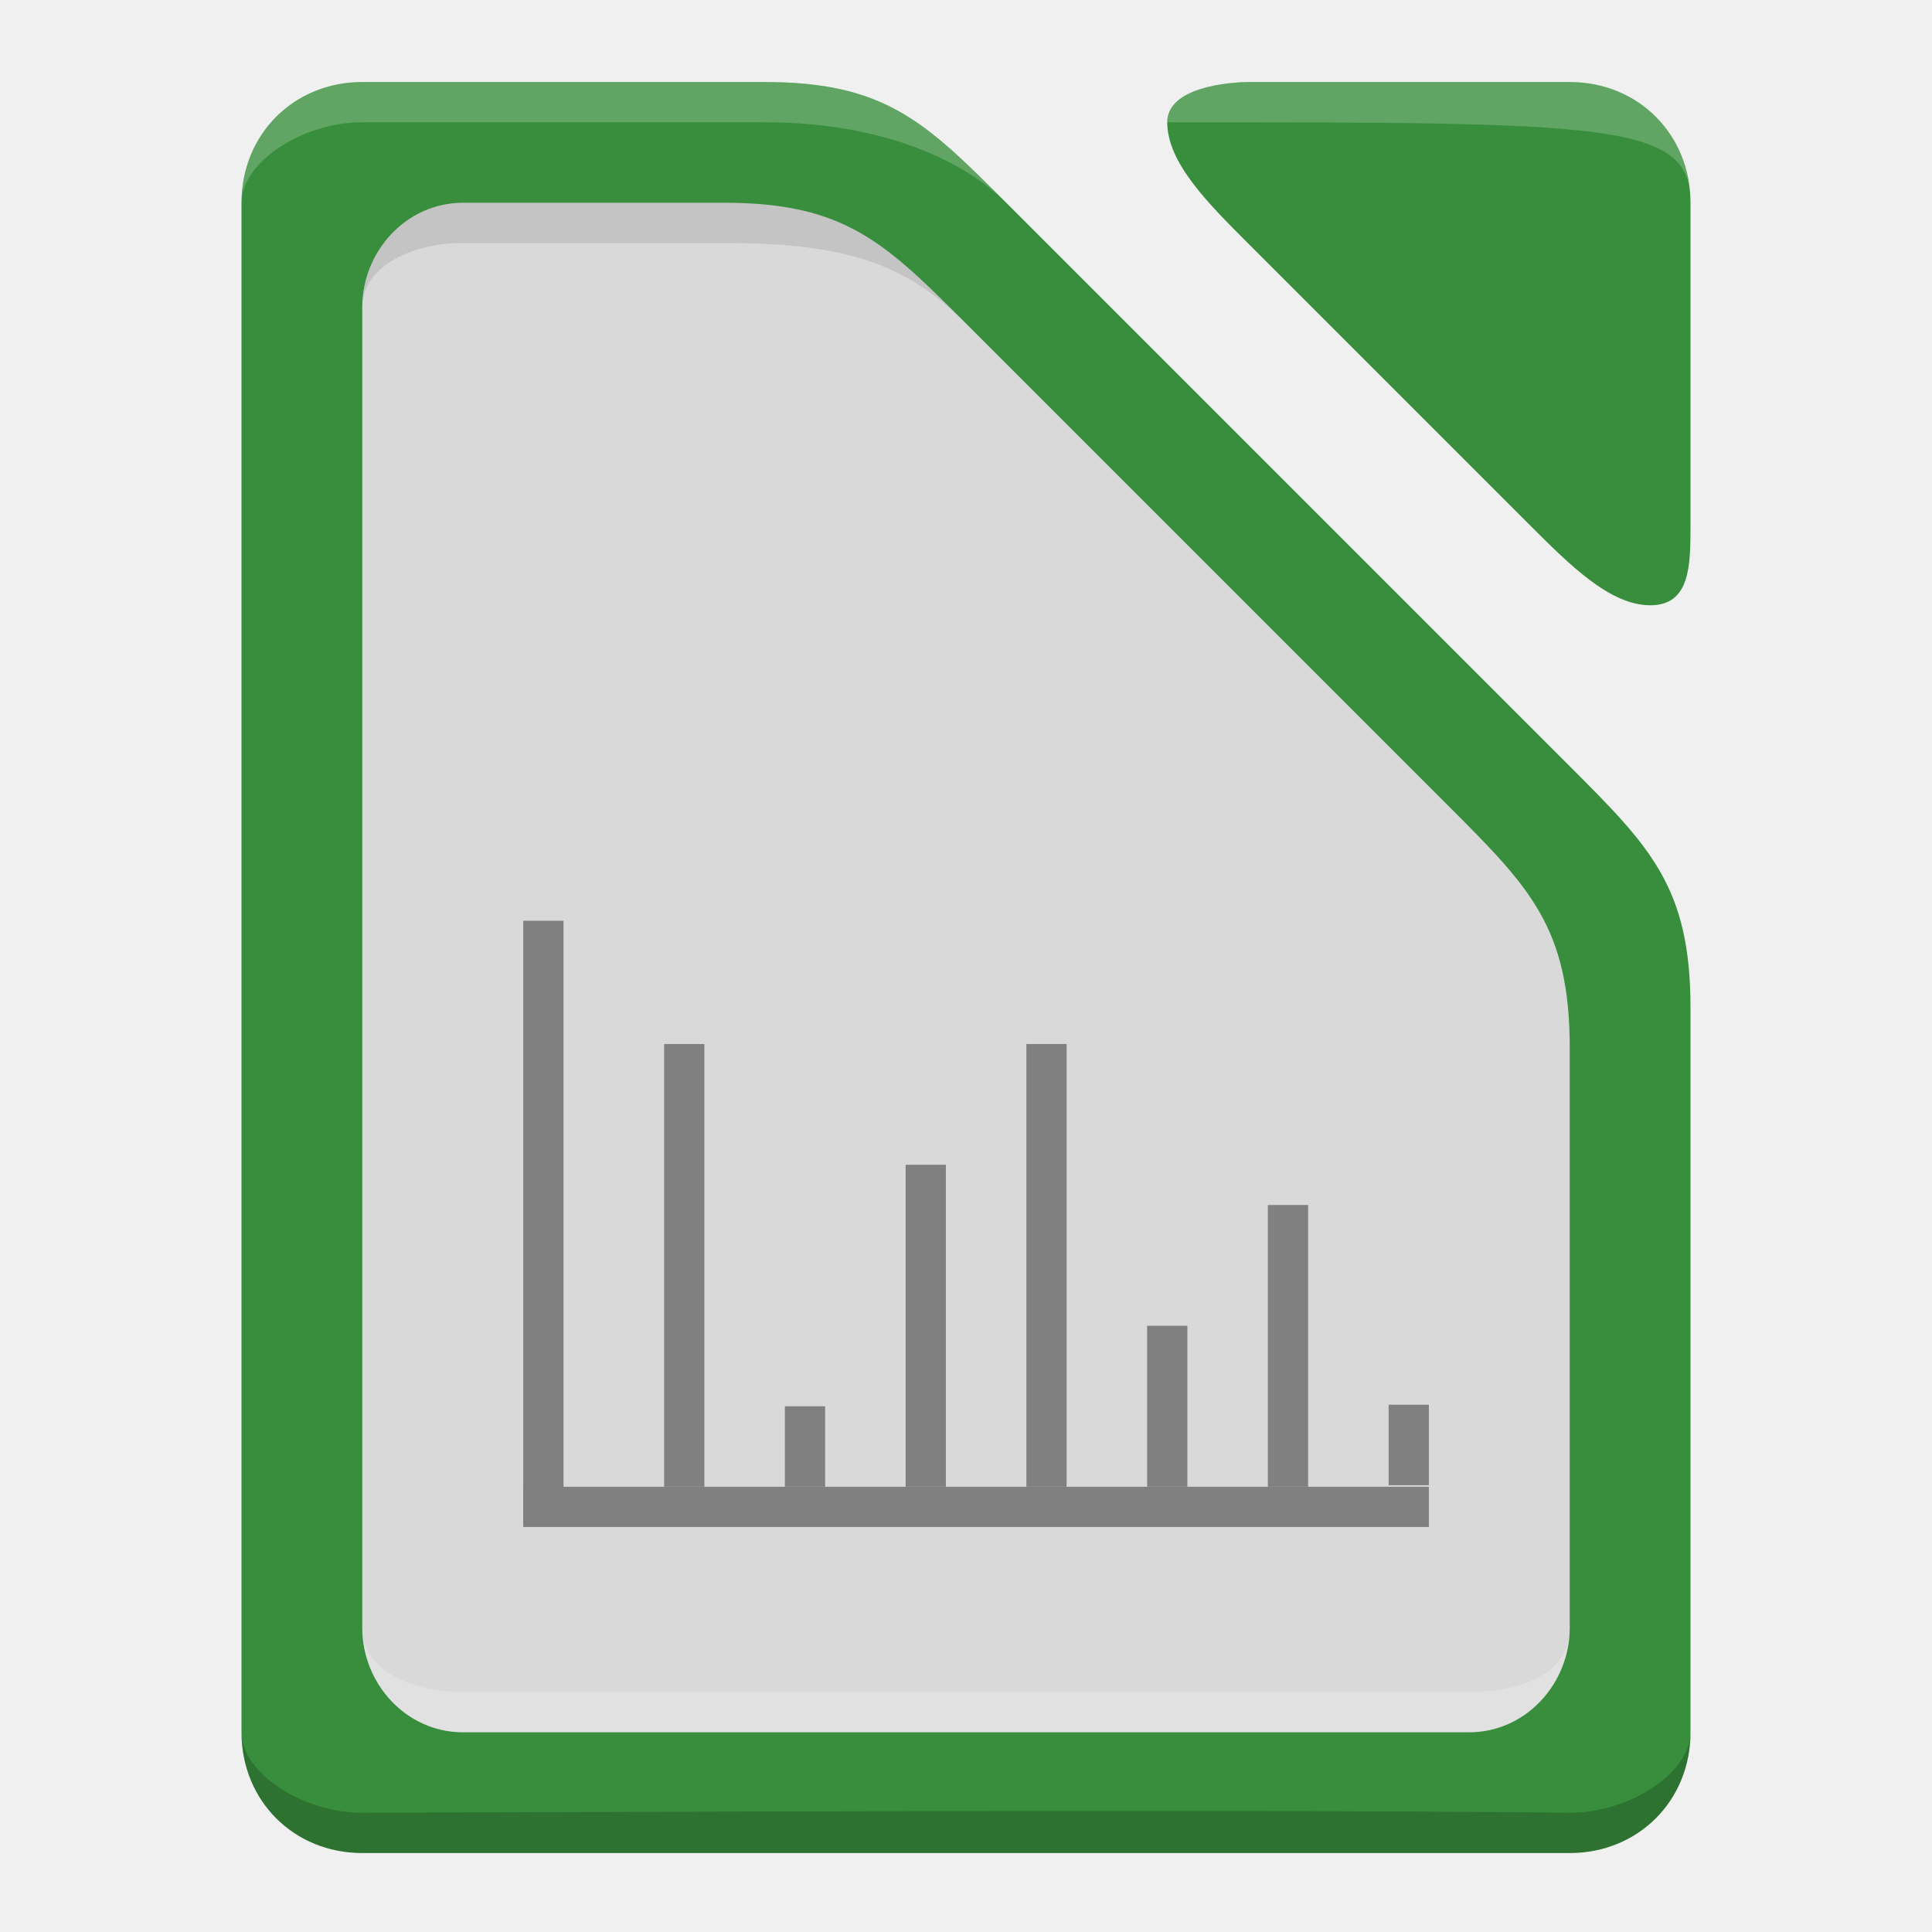
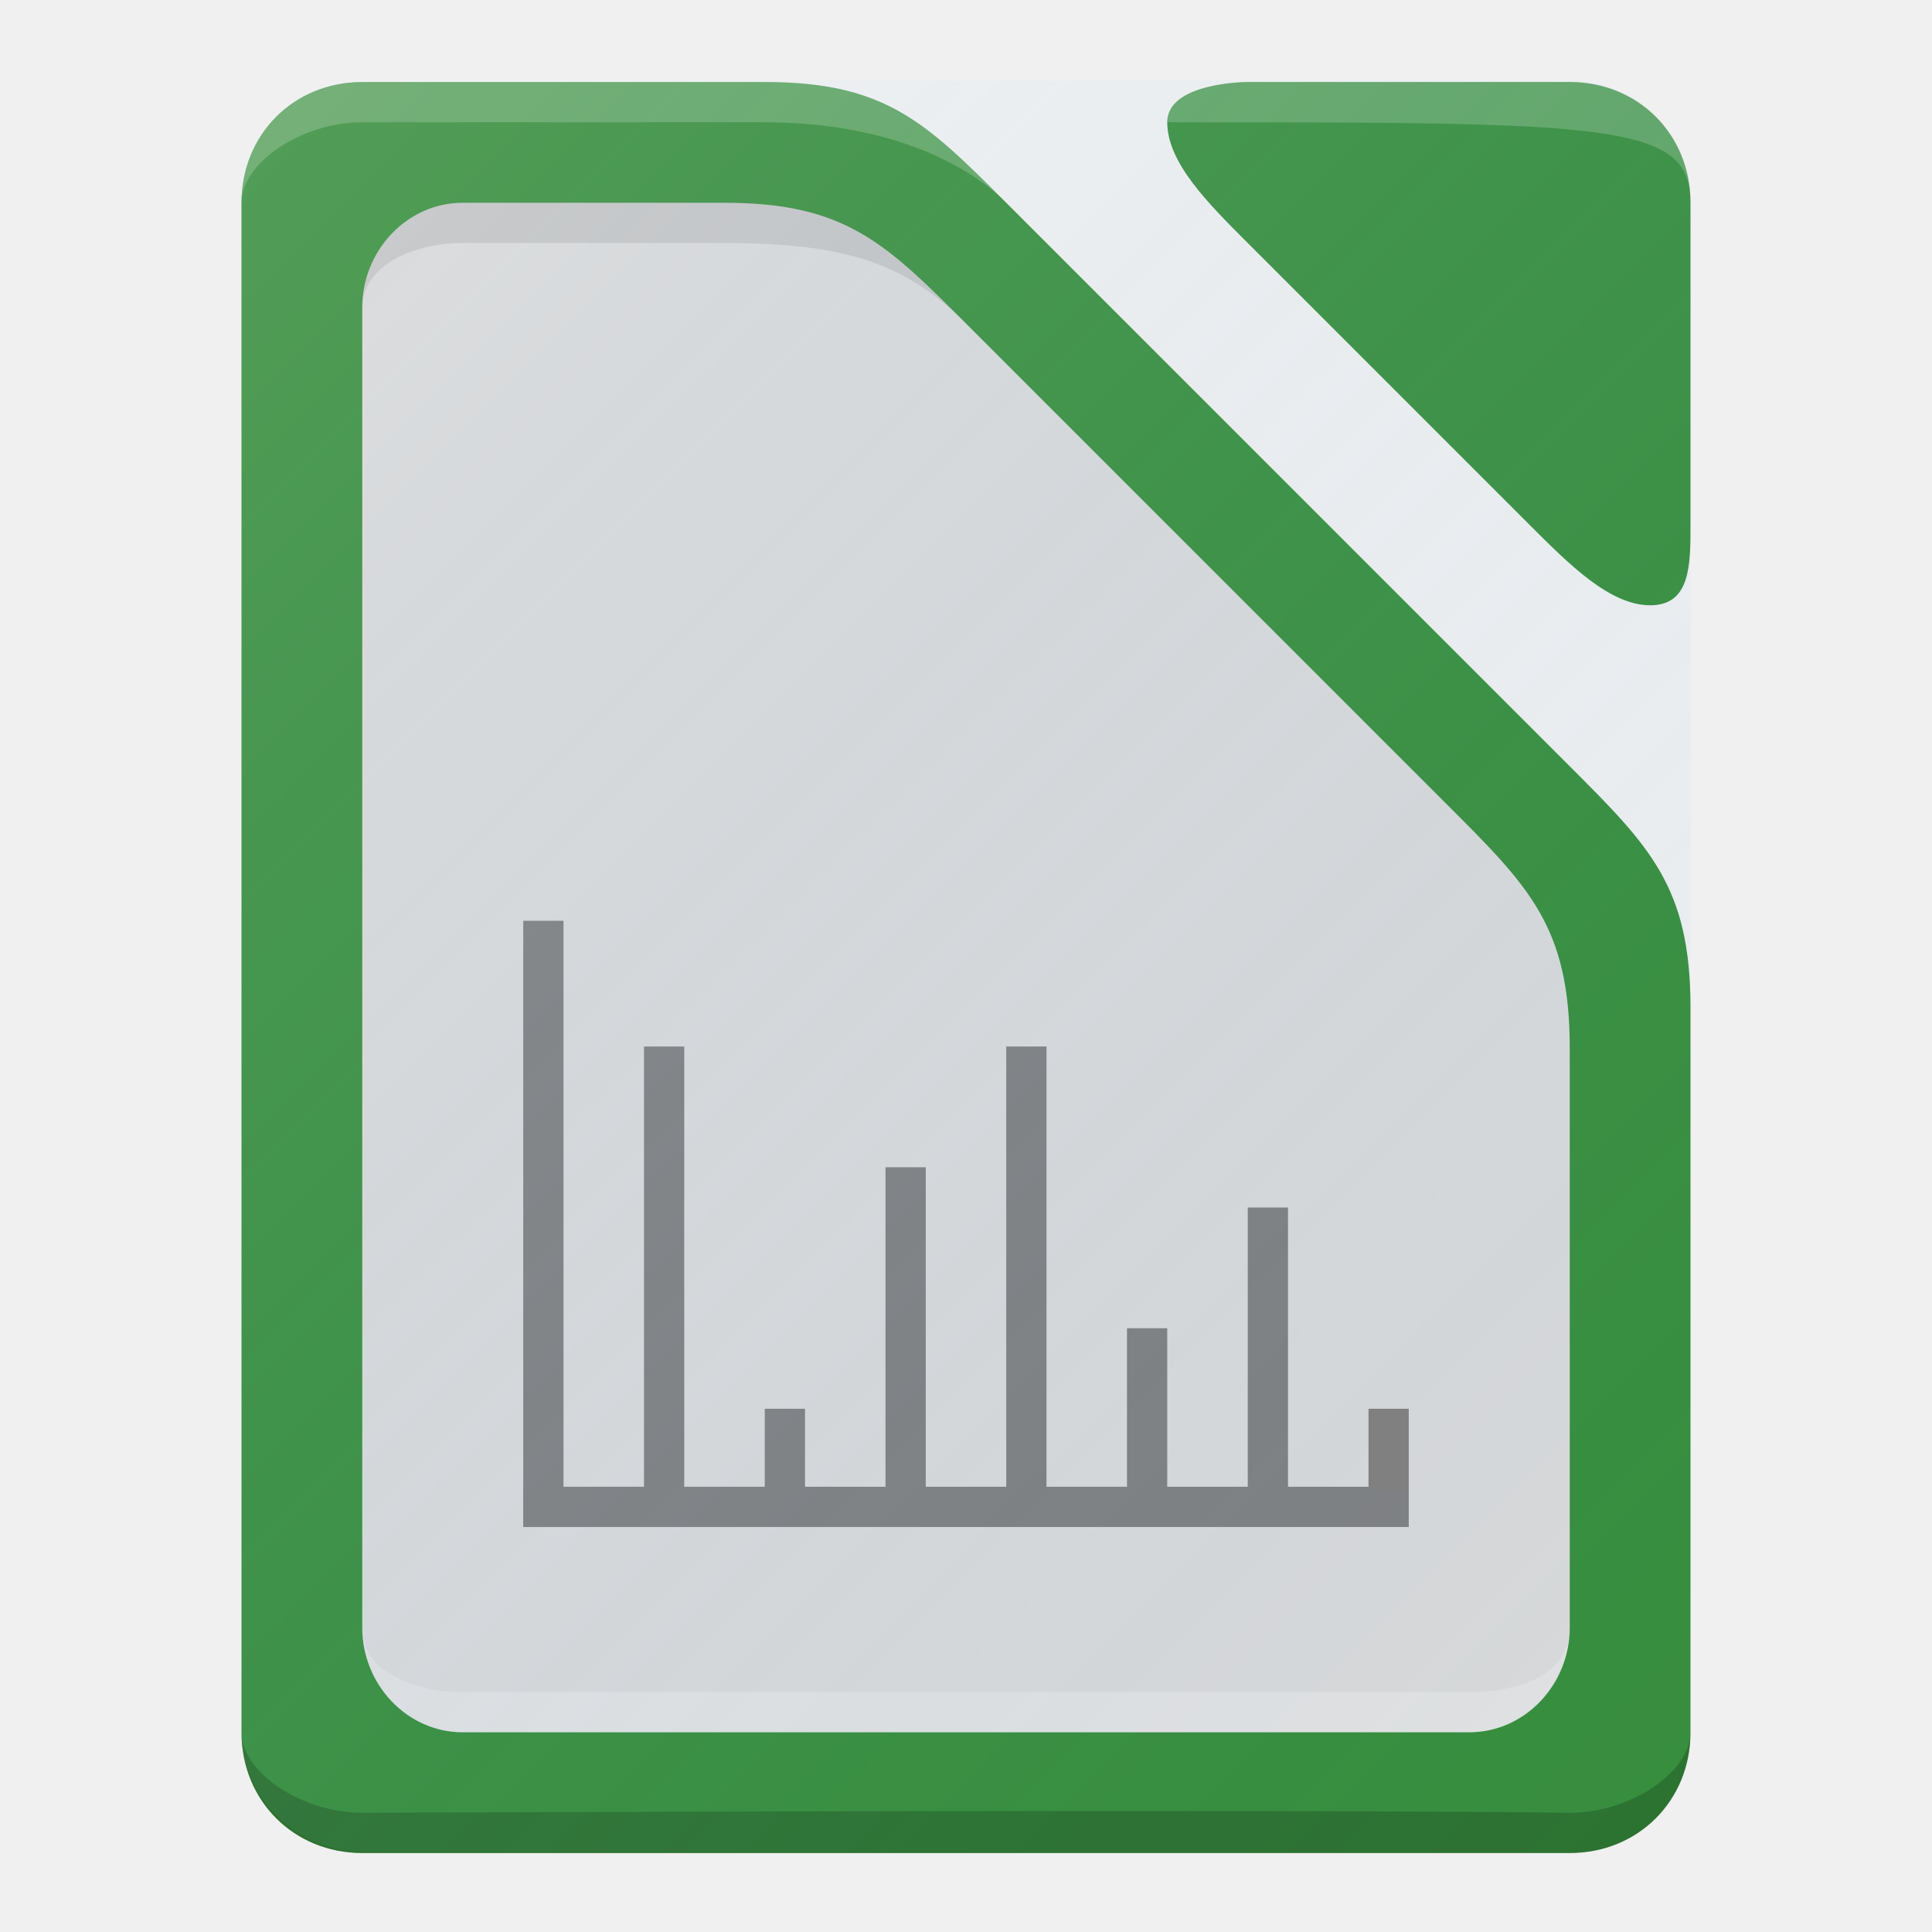
- <svg xmlns="http://www.w3.org/2000/svg" version="1.1" id="svg2" x="0px" y="0px" viewBox="0 0 48 48" enable-background="new 0 0 48 48" xml:space="preserve">
-   <defs>
- 	
- 	
- 		</defs>
+ <svg xmlns="http://www.w3.org/2000/svg" xmlns:xlink="http://www.w3.org/1999/xlink" version="1.1" id="svg2" x="0px" y="0px" viewBox="0 0 48 48" enable-background="new 0 0 48 48" xml:space="preserve">
+   <defs id="defs3">
+     <linearGradient xlink:href="#linearGradient4396" id="linearGradient4380" x1="-68" y1="1004.362" x2="-24" y2="1048.362" gradientUnits="userSpaceOnUse" gradientTransform="translate(70,2.000135)" />
+     <linearGradient id="linearGradient4396">
+       <stop style="stop-color:#ffffff;stop-opacity:0.149" offset="0" id="stop4376" />
+       <stop style="stop-color:#177ed5;stop-opacity:0" offset="1" id="stop4378" />
+     </linearGradient>
+   </defs>
  <g id="layer1" transform="translate(0,-1004.362)">
    <g id="g4370">
-       <path id="rect3362" fill="#388E3C" d="M29,1007.4c0,1,1,2,2,3c1,1,2.1,2.1,3,3c2,2,2.9,2.9,4,4c1,1,2,2,3,2s1-1,1-2v-8    c0-1.7-1.3-3-3-3h-8C31,1006.4,29,1006.4,29,1007.4z" />
-       <path id="rect3362-5" opacity="0.2" fill="#FFFFFF" enable-background="new    " d="    M29,1007.4c11,0,13,0,13,2c0-1.7-1.3-3-3-3h-8C31,1006.4,29,1006.4,29,1007.4z" />
+       <path id="rect3362" d="M29,1007.4c0,1,1,2,2,3c1,1,2.1,2.1,3,3c2,2,2.9,2.9,4,4c1,1,2,2,3,2s1-1,1-2v-8    c0-1.7-1.3-3-3-3h-8C31,1006.4,29,1006.4,29,1007.4z" fill="#388E3C" />
+       <path id="rect3362-5" enable-background="new    " d="    M29,1007.4c11,0,13,0,13,2c0-1.7-1.3-3-3-3h-8C31,1006.4,29,1006.4,29,1007.4z" fill="#FFFFFF" opacity="0.2" />
    </g>
    <g id="g4365">
-       <path id="path3371" fill="#388E3C" d="M9,1006.4c-1.7,0-3,1.3-3,3v38c0,1.7,1.3,3,3,3h30c1.7,0,3-1.3,3-3v-18c0-3-1-4-3-6l-14-14    c-2-2-3-3-6-3H9z" />
-       <path id="path3371-64" opacity="0.2" fill="#FFFFFF" enable-background="new    " d="    M9,1006.4c-1.7,0-3,1.3-3,3c0-1,1.5-2,3-2c0,0,6.7,0,10,0c3,0,5,1,6,2c-2-2-3-3-6-3H9z" />
-       <path id="path3371-0" opacity="0.2" enable-background="new    " d="    M6,1047.4c0,1.7,1.3,3,3,3h30c1.7,0,3-1.3,3-3c0,1-1.5,2-3,2c-7.9-0.1-28.8,0-30,0C7.5,1049.4,6,1048.4,6,1047.4z" />
+       <path id="path3371" d="M9,1006.4c-1.7,0-3,1.3-3,3v38c0,1.7,1.3,3,3,3h30c1.7,0,3-1.3,3-3v-18c0-3-1-4-3-6l-14-14    c-2-2-3-3-6-3H9z" fill="#388E3C" />
+       <path id="path3371-64" enable-background="new    " d="    M9,1006.4c-1.7,0-3,1.3-3,3c0-1,1.5-2,3-2c0,0,6.7,0,10,0c3,0,5,1,6,2c-2-2-3-3-6-3H9z" fill="#FFFFFF" opacity="0.2" />
+       <path id="path3371-0" enable-background="new    " d="    M6,1047.4c0,1.7,1.3,3,3,3h30c1.7,0,3-1.3,3-3c0,1-1.5,2-3,2c-7.9-0.1-28.8,0-30,0C7.5,1049.4,6,1048.4,6,1047.4z" opacity="0.2" />
    </g>
    <g id="g4360">
-       <path id="path3371-6" fill="#D9D9D9" d="M11.5,1009.4    c-1.4,0-2.5,1.2-2.5,2.6v32.8c0,1.4,1.1,2.6,2.5,2.6h25c1.4,0,2.5-1.2,2.5-2.6v-14.4c0-3-1-4-3-6l-12-12c-2-2-3-3-6-3H11.5z" />
-       <path id="path3371-6-5" opacity="0.1" enable-background="new    " d="    M11.5,1009.4c-1.4,0-2.5,1.2-2.5,2.6c0-1,1.2-1.6,2.5-1.6c0.5,0,3.4,0,6.5,0c3,0,4.5,0.5,6,2c-2-2-3-3-6-3L11.5,1009.4z" />
-       <path id="path3371-6-6" opacity="0.2" fill="#FFFFFF" enable-background="new    " d="    M9,1044.8c0,1.4,1.1,2.6,2.5,2.6h25c1.4,0,2.5-1.2,2.5-2.6c0,1.2-1.3,1.6-2.5,1.6c-6.6,0-24,0-25,0C10.3,1046.4,9,1045.9,9,1044.8    z" />
+       <path id="path3371-6" d="M11.5,1009.4    c-1.4,0-2.5,1.2-2.5,2.6v32.8c0,1.4,1.1,2.6,2.5,2.6h25c1.4,0,2.5-1.2,2.5-2.6v-14.4c0-3-1-4-3-6l-12-12c-2-2-3-3-6-3H11.5z" fill="#D9D9D9" />
+       <path id="path3371-6-5" enable-background="new    " d="    M11.5,1009.4c-1.4,0-2.5,1.2-2.5,2.6c0-1,1.2-1.6,2.5-1.6c0.5,0,3.4,0,6.5,0c3,0,4.5,0.5,6,2c-2-2-3-3-6-3L11.5,1009.4z" opacity="0.1" />
+       <path id="path3371-6-6" enable-background="new    " d="    M9,1044.8c0,1.4,1.1,2.6,2.5,2.6h25c1.4,0,2.5-1.2,2.5-2.6c0,1.2-1.3,1.6-2.5,1.6c-6.6,0-24,0-25,0C10.3,1046.4,9,1045.9,9,1044.8    z" fill="#FFFFFF" opacity="0.2" />
    </g>
-     <g id="Center">
-       <g id="layer1_1_" transform="translate(0,-1004.362)">
-         <g id="center_1_">
-           <rect id="rect4263-8_1_" x="13" y="2031.6" fill="#808080" width="1" height="15" />
-         </g>
+     <g transform="translate(0,-1004.362)" id="layer1_1_">
+       <g id="center_1_">
+         <rect style="fill:#808080" height="15" width="1" y="2031.6" x="13" id="rect4263-8_1_" />
      </g>
-       <rect id="rect4263-0_2_" x="19.5" y="1039.3" fill="#808080" width="1" height="2" />
-       <rect id="rect4263-0_7_" x="13" y="1041.3" fill="#808080" width="22.5" height="1" />
-       <rect id="rect4263-0_1_" x="22.5" y="1033.3" fill="#808080" width="1" height="8" />
-       <rect id="rect4263-8_3_" x="16.5" y="1030.3" fill="#808080" width="1" height="11" />
-       <polyline id="rect4263-0_8_" fill="#808080" points="29.5,1041.3 28.5,1041.3 28.5,1037.3 29.5,1037.3   " />
-       <rect id="rect4263-8_4_" x="25.5" y="1030.3" fill="#808080" width="1" height="11" />
-       <rect id="rect4263-0_3_" x="31.5" y="1034.3" fill="#808080" width="1" height="7" />
    </g>
+     <rect style="fill:#808080" height="2" width="1" y="1039.362" x="19" id="rect4263-0_2_" />
+     <rect style="fill:#808080" height="1" width="22" y="1041.3" x="13" id="rect4263-0_7_" />
+     <rect style="fill:#808080" height="8" width="1" y="1033.362" x="22" id="rect4263-0_1_" />
+     <rect style="fill:#808080" height="11" width="1" y="1030.362" x="16" id="rect4263-8_3_" />
+     <polyline style="fill:#808080" points="29.5,1041.3 28.5,1041.3 28.5,1037.3 29.5,1037.3   " id="rect4263-0_8_" transform="translate(-0.5,0.0622)" />
+     <rect style="fill:#808080" height="11" width="1" y="1030.362" x="25" id="rect4263-8_4_" />
+     <rect style="fill:#808080" height="7" width="1" y="1034.362" x="31" id="rect4263-0_3_" />
    <linearGradient id="rect4342_1_" gradientUnits="userSpaceOnUse" x1="-68" y1="48" x2="-24" y2="4" gradientTransform="matrix(1 0 0 -1 70 1054.362)">
-       <stop offset="0" style="stop-color:#FFFFFF;stop-opacity:0.149" />
-       <stop offset="1" style="stop-color:#177ED5;stop-opacity:0" />
+       <stop offset="0" style="stop-color:#FFFFFF;stop-opacity:0.149" id="stop32" />
+       <stop offset="1" style="stop-color:#177ED5;stop-opacity:0" id="stop34" />
    </linearGradient>
    <path id="rect4342" display="none" fill="url(#rect4342_1_)" d="M9,1006.4h30c1.7,0,3,1.3,3,3v38c0,1.7-1.3,3-3,3H9   c-1.7,0-3-1.3-3-3v-38C6,1007.7,7.3,1006.4,9,1006.4z" />
+     <rect style="opacity:1;fill:url(#linearGradient4380);fill-opacity:1;stroke:none;stroke-width:0.5;stroke-linecap:round;stroke-miterlimit:4;stroke-dasharray:none;stroke-opacity:1" id="rect4342-0" width="36" height="44" x="6" y="1006.362" rx="3" ry="3" />
  </g>
-   <rect id="rect4263-0_4_" x="34.5" y="34.9" fill="#808080" width="1" height="2" />
+   <rect id="rect4263-0_4_" x="34" y="35" width="1" height="2" style="fill:#808080" />
</svg>
